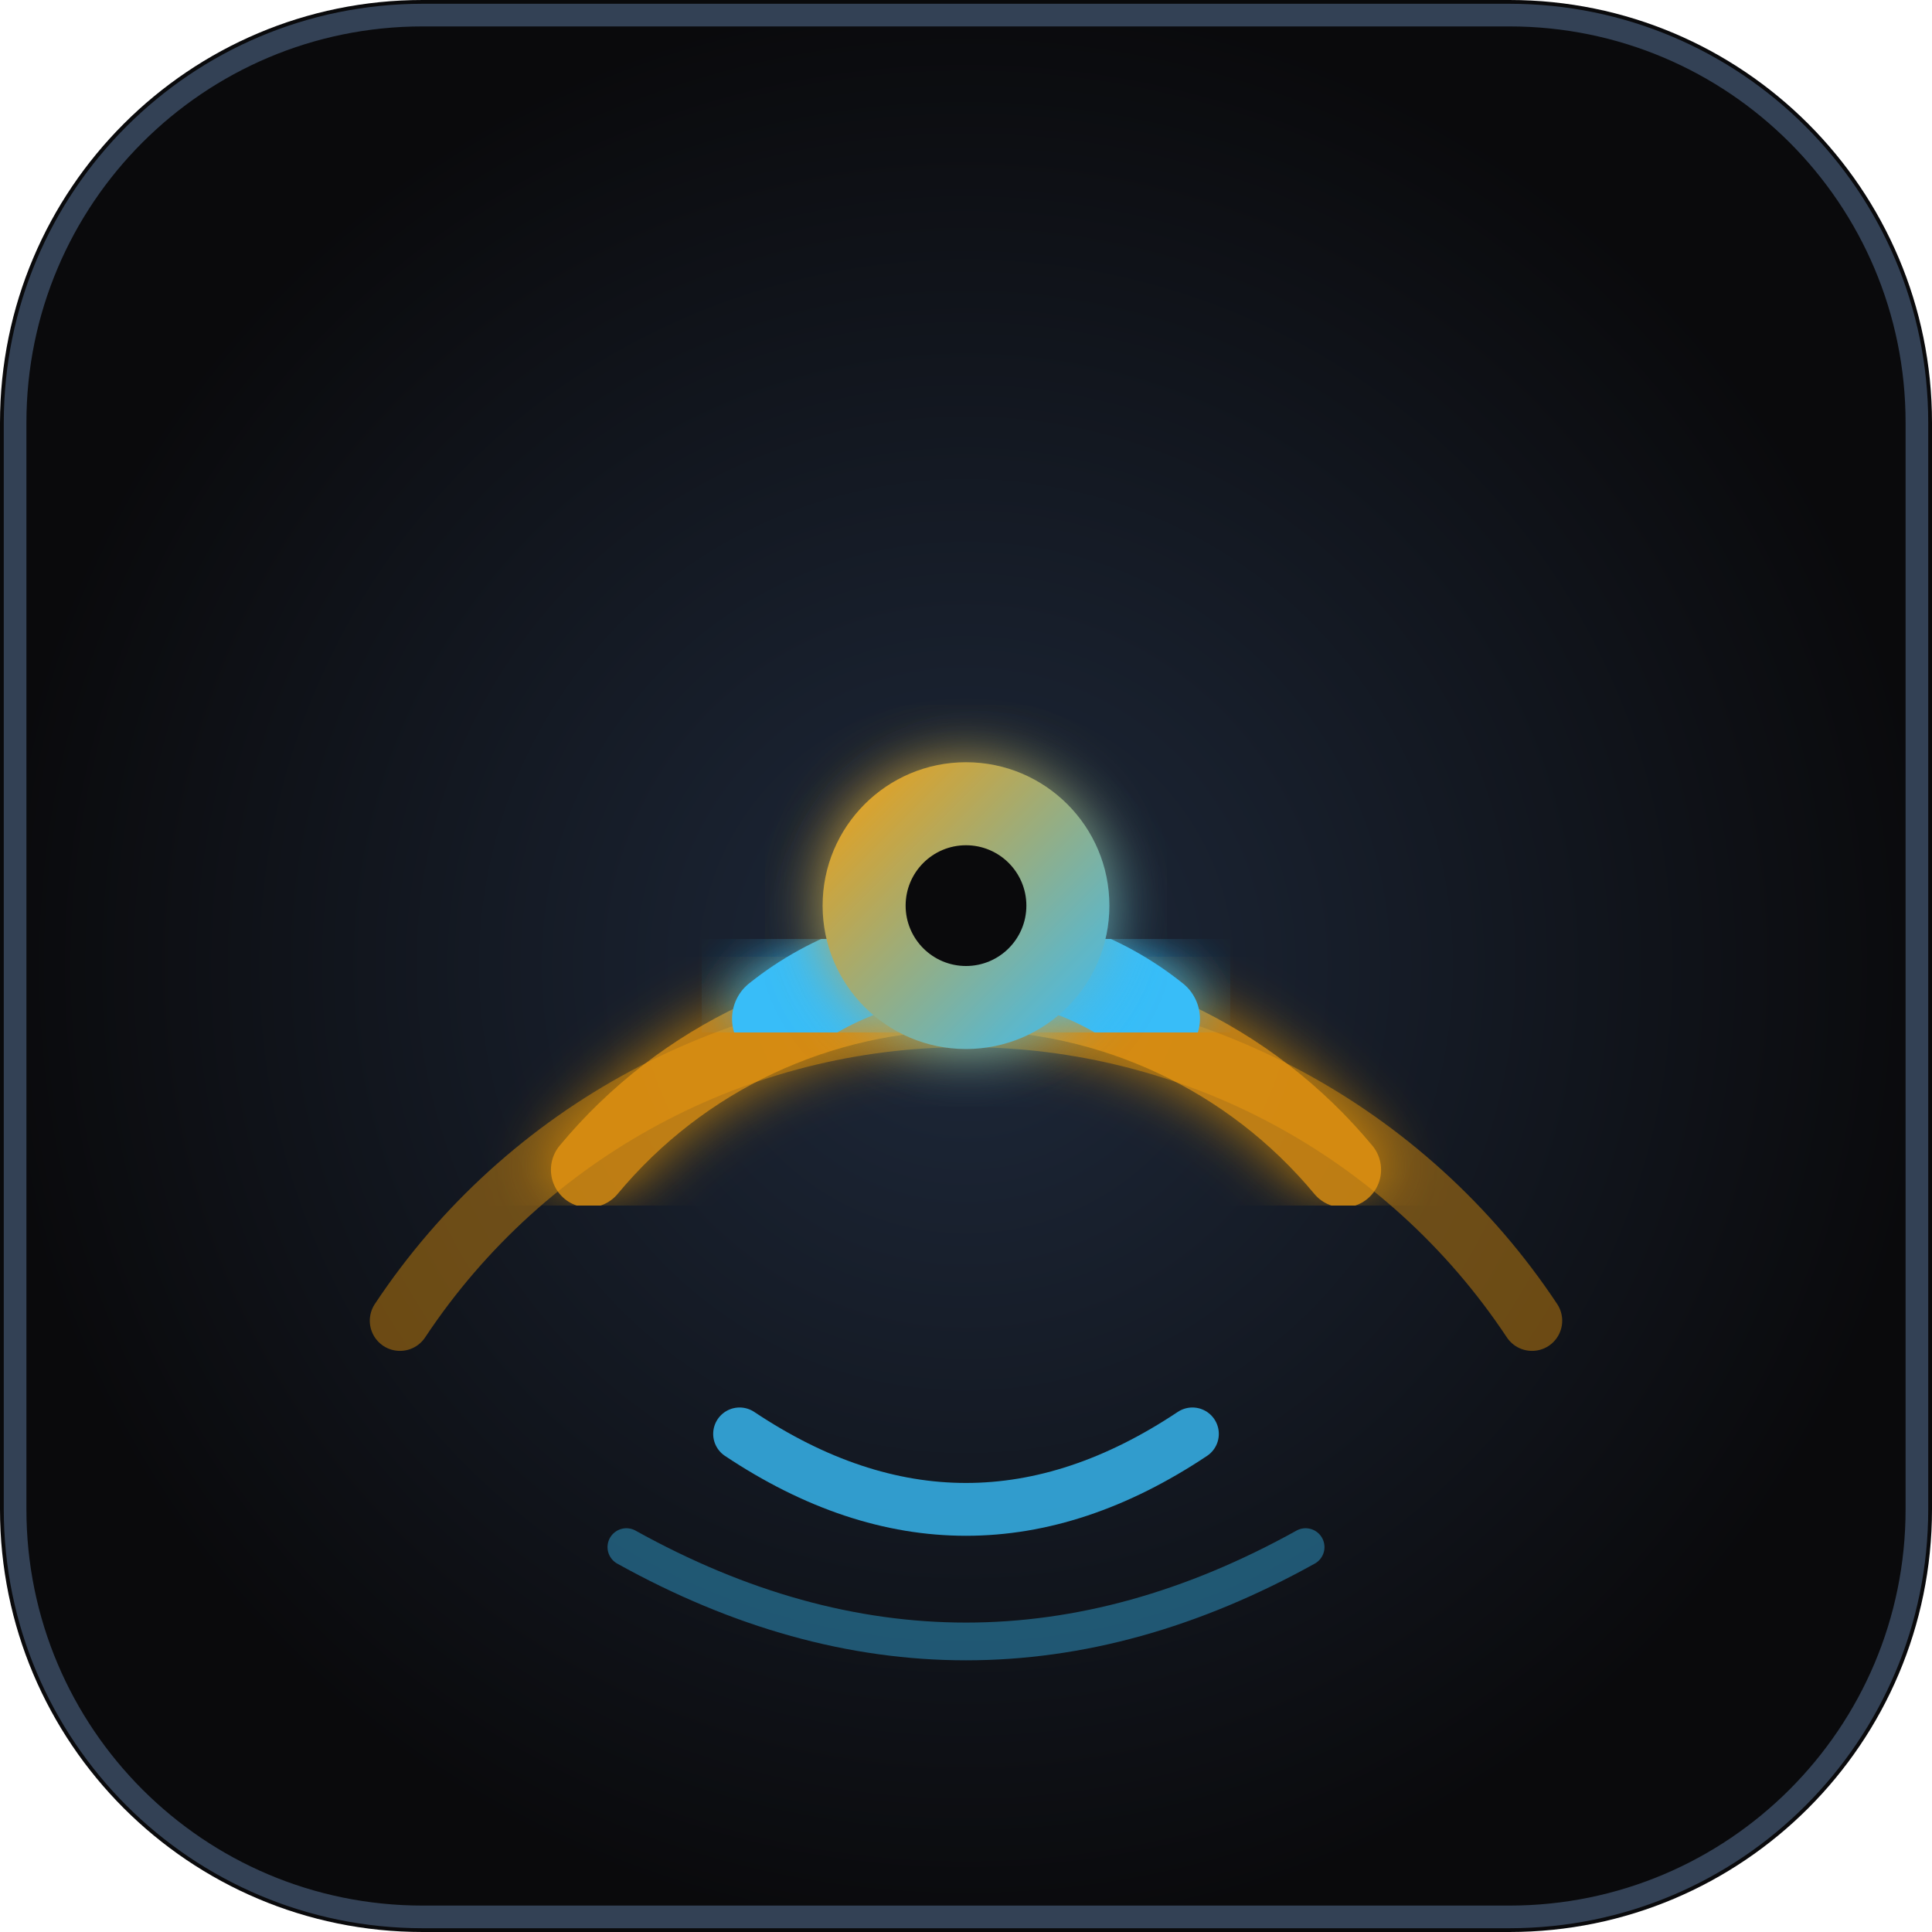
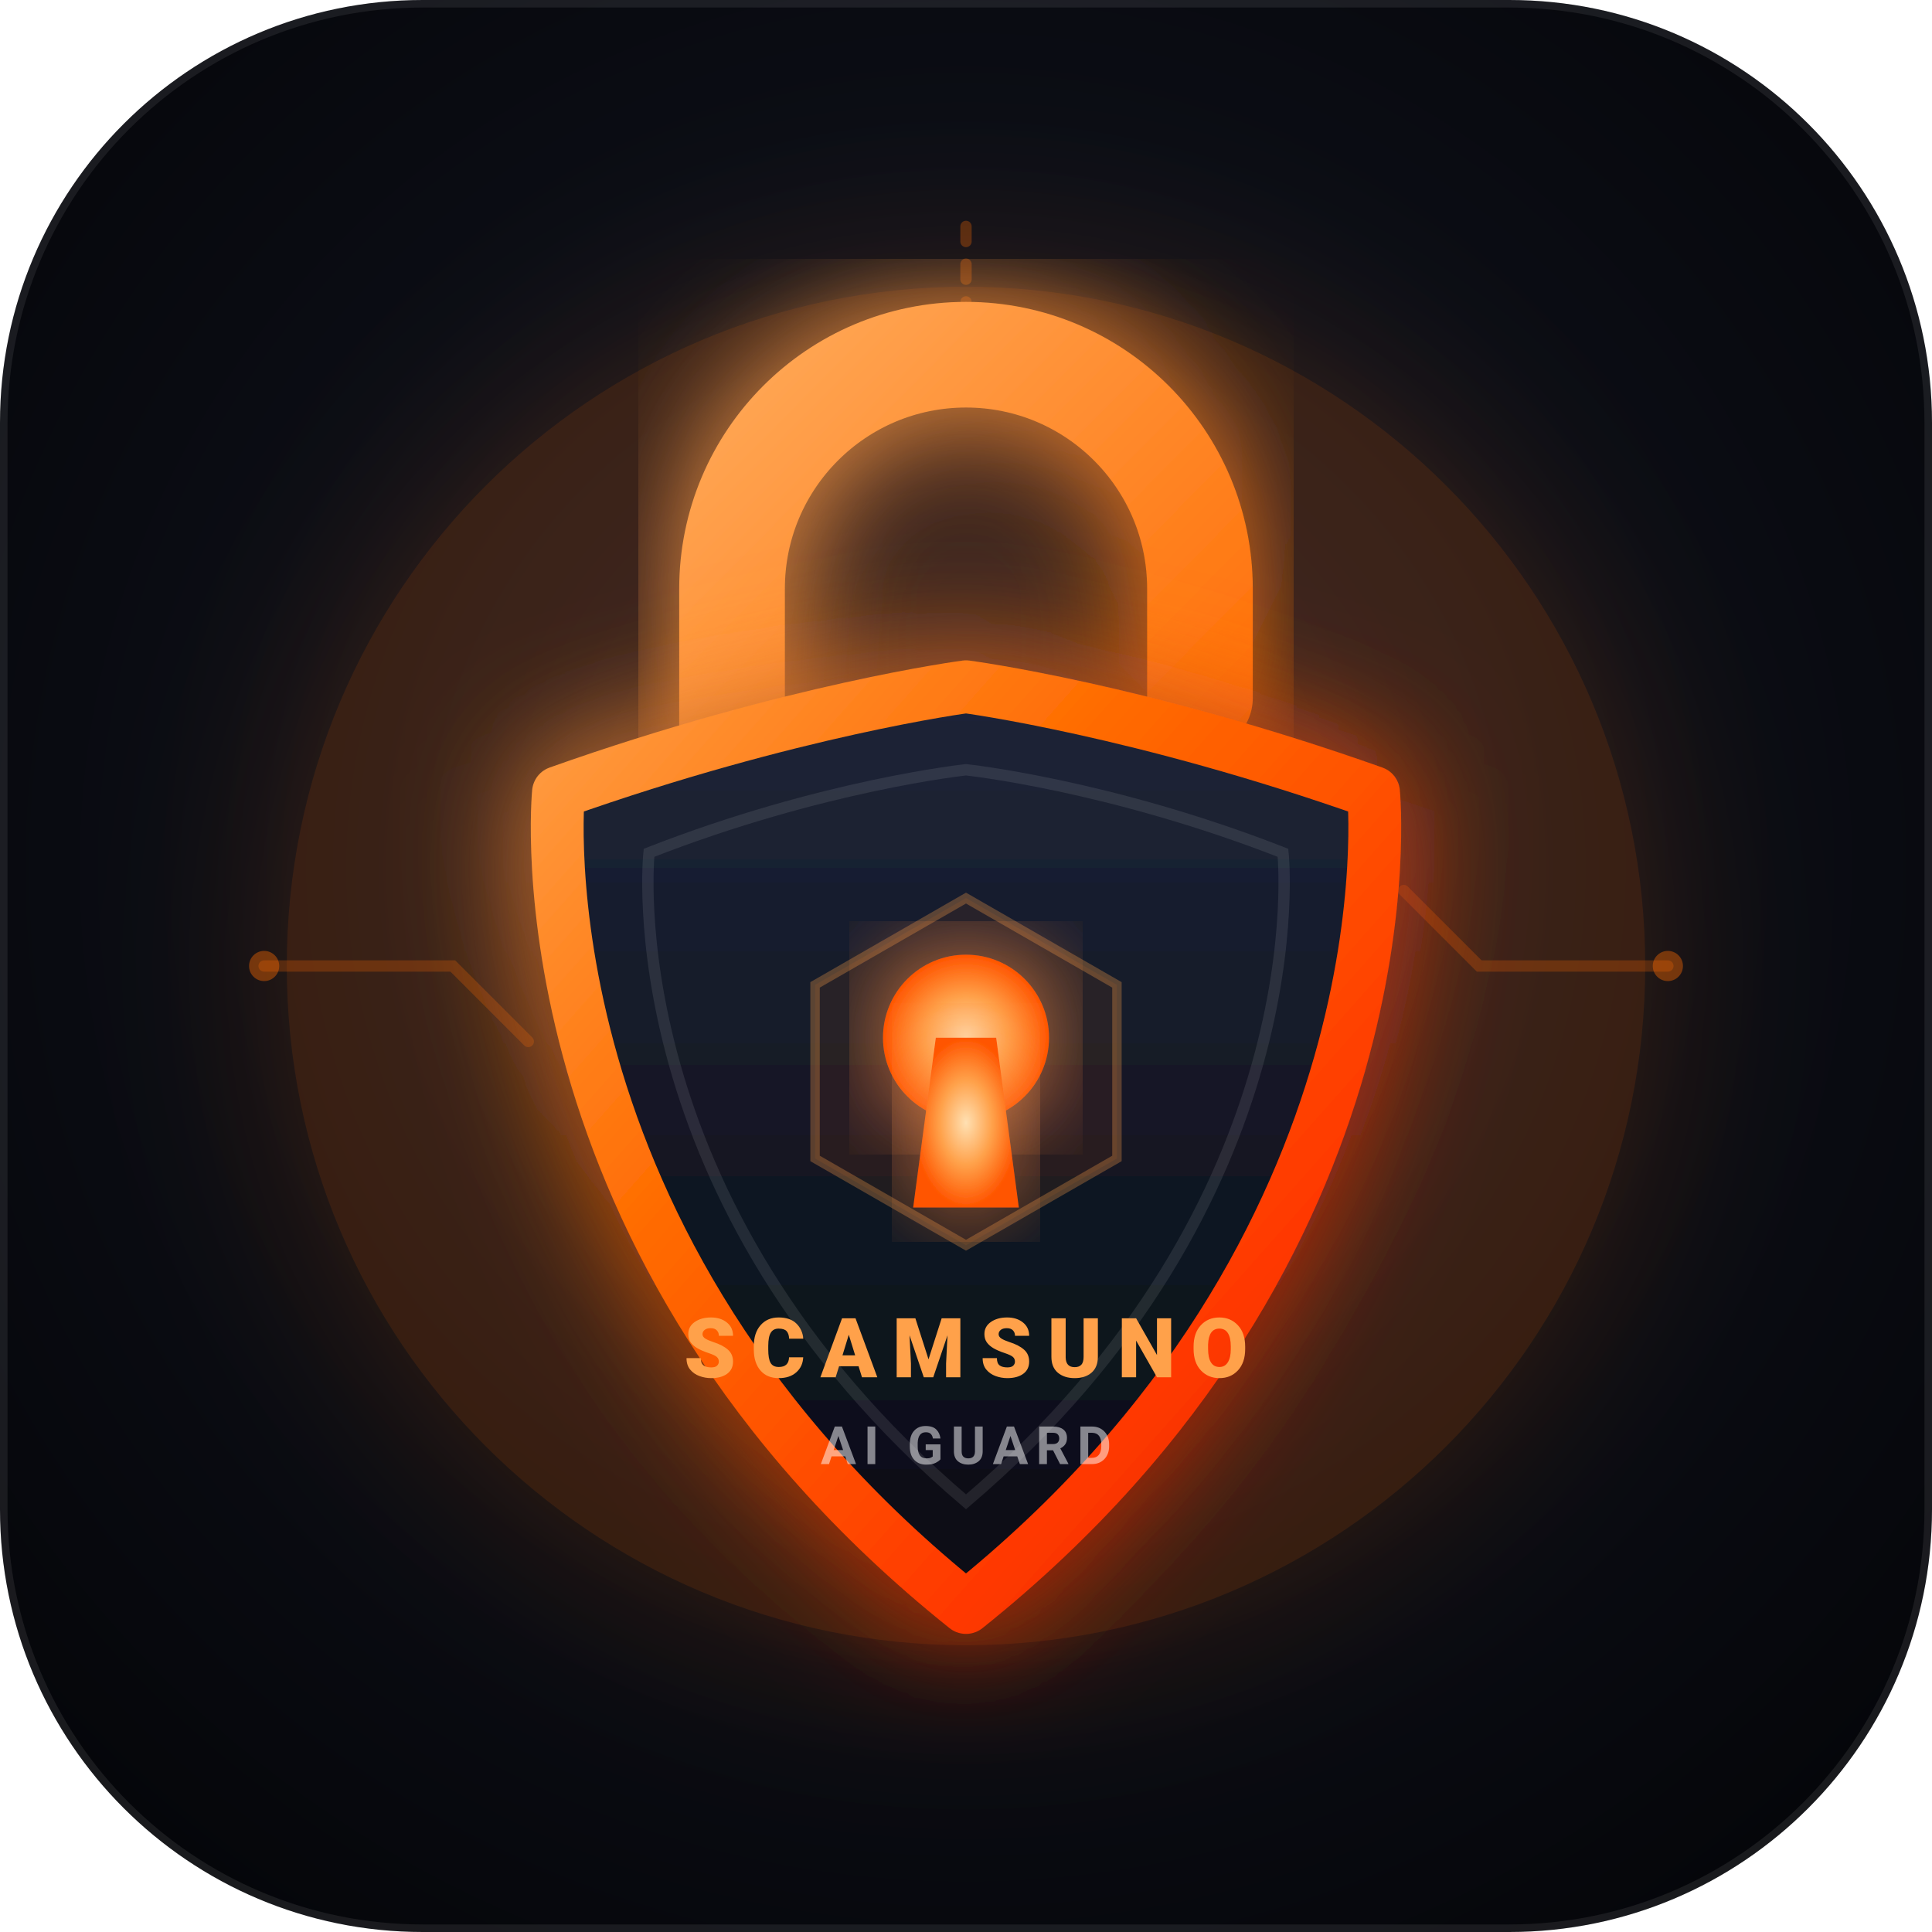
- <svg xmlns="http://www.w3.org/2000/svg" viewBox="0 0 512 512" width="512" height="512">
+ <svg xmlns="http://www.w3.org/2000/svg" viewBox="0 0 512 512" fill="none">
  <defs>
-     <radialGradient id="bgGlow" cx="50%" cy="50%" r="50%">
-       <stop offset="0%" stop-color="#1e293b" />
-       <stop offset="100%" stop-color="#0a0a0c" />
+     <radialGradient id="bgGlow" cx="50%" cy="45%" r="65%">
+       <stop offset="0%" stop-color="#1A2035" />
+       <stop offset="60%" stop-color="#0B0D14" />
+       <stop offset="100%" stop-color="#05060A" />
    </radialGradient>
-     <linearGradient id="beamGrad" x1="0%" y1="0%" x2="100%" y2="100%">
-       <stop offset="0%" stop-color="#f59e0b" />
-       <stop offset="100%" stop-color="#38bdf8" />
+     <linearGradient id="shieldBorder" x1="0%" y1="0%" x2="100%" y2="100%">
+       <stop offset="0%" stop-color="#FF9E44" />
+       <stop offset="35%" stop-color="#FF6B00" />
+       <stop offset="75%" stop-color="#FF3800" />
+       <stop offset="100%" stop-color="#D92800" />
    </linearGradient>
-     <filter id="glow" x="-20%" y="-20%" width="140%" height="140%">
-       <feGaussianBlur stdDeviation="8" result="blur" />
+     <linearGradient id="shieldCore" x1="50%" y1="0%" x2="50%" y2="100%">
+       <stop offset="0%" stop-color="#1E2538" />
+       <stop offset="50%" stop-color="#121724" />
+       <stop offset="100%" stop-color="#0A0D15" />
+     </linearGradient>
+     <linearGradient id="shackleGrad" x1="0%" y1="0%" x2="100%" y2="100%">
+       <stop offset="0%" stop-color="#FFA857" />
+       <stop offset="100%" stop-color="#FF6B00" />
+     </linearGradient>
+     <radialGradient id="keyholeGlow" cx="50%" cy="50%" r="50%">
+       <stop offset="0%" stop-color="#FFE0B2" />
+       <stop offset="50%" stop-color="#FFA14A" />
+       <stop offset="100%" stop-color="#FF5500" />
+     </radialGradient>
+     <filter id="outerGlow" x="-20%" y="-20%" width="140%" height="140%">
+       <feGaussianBlur stdDeviation="16" result="blur" />
      <feComposite in="SourceGraphic" in2="blur" operator="over" />
+     </filter>
+     <filter id="intenseGlow" x="-30%" y="-30%" width="160%" height="160%">
+       <feGaussianBlur stdDeviation="24" result="blur2" />
+       <feComposite in="SourceGraphic" in2="blur2" operator="over" />
    </filter>
  </defs>
  <rect width="512" height="512" rx="112" fill="url(#bgGlow)" />
-   <rect width="504" height="504" x="4" y="4" rx="108" fill="none" stroke="#334155" stroke-width="6" />
-   <path d="M 106 350 A 180 180 0 0 1 406 350" fill="none" stroke="#f59e0b" stroke-width="16" stroke-linecap="round" opacity="0.4" />
-   <path d="M 156 310 A 130 130 0 0 1 356 310" fill="none" stroke="#f59e0b" stroke-width="20" stroke-linecap="round" opacity="0.75" filter="url(#glow)" />
-   <path d="M 206 270 A 80 80 0 0 1 306 270" fill="none" stroke="#38bdf8" stroke-width="24" stroke-linecap="round" filter="url(#glow)" />
-   <circle cx="256" cy="240" r="38" fill="url(#beamGrad)" filter="url(#glow)" />
-   <circle cx="256" cy="240" r="16" fill="#0a0a0c" />
-   <path d="M 196 380 Q 256 420 316 380" fill="none" stroke="#38bdf8" stroke-width="14" stroke-linecap="round" opacity="0.8" />
-   <path d="M 166 410 Q 256 460 346 410" fill="none" stroke="#38bdf8" stroke-width="10" stroke-linecap="round" opacity="0.4" />
+   <rect width="510" height="510" x="1" y="1" rx="111" fill="none" stroke="rgba(255,255,255,0.08)" stroke-width="2" />
+   <circle cx="256" cy="256" r="180" fill="#FF6B00" opacity="0.18" filter="url(#intenseGlow)" />
+   <path d="M70 256 H120 L140 276" stroke="rgba(255,107,0,0.25)" stroke-width="3" stroke-linecap="round" fill="none" />
+   <circle cx="70" cy="256" r="4" fill="#FF6B00" opacity="0.4" />
+   <path d="M442 256 H392 L372 236" stroke="rgba(255,107,0,0.25)" stroke-width="3" stroke-linecap="round" fill="none" />
+   <circle cx="442" cy="256" r="4" fill="#FF6B00" opacity="0.4" />
+   <path d="M256 60 V100" stroke="rgba(255,107,0,0.3)" stroke-width="3" stroke-linecap="round" stroke-dasharray="4 6" />
+   <path d="M194 220 V156 C194 121.75 221.75 94 256 94 C290.25 94 318 121.75 318 156 V185" stroke="url(#shackleGrad)" stroke-width="28" stroke-linecap="round" fill="none" filter="url(#outerGlow)" />
+   <g filter="url(#outerGlow)">
+     <path d="M148 210 C210 188 256 182 256 182 C256 182 302 188 364 210 C364 210 376 330 256 426 C136 330 148 210 148 210 Z" fill="url(#shieldCore)" stroke="url(#shieldBorder)" stroke-width="14" stroke-linejoin="round" />
+   </g>
+   <path d="M172 226 C218 208 256 204 256 204 C256 204 294 208 340 226 C340 226 350 318 256 398 C162 318 172 226 172 226 Z" fill="none" stroke="rgba(255,255,255,0.09)" stroke-width="3" />
+   <polygon points="256,238 296,261 296,307 256,330 216,307 216,261" fill="rgba(255,107,0,0.08)" stroke="rgba(255,161,74,0.3)" stroke-width="2.5" />
+   <circle cx="256" cy="275" r="22" fill="url(#keyholeGlow)" filter="url(#outerGlow)" />
+   <polygon points="248,275 264,275 270,320 242,320" fill="url(#keyholeGlow)" filter="url(#outerGlow)" />
+   <text x="256" y="365" font-family="-apple-system, BlinkMacSystemFont, 'Segoe UI', Roboto, sans-serif" font-size="22" font-weight="900" fill="#FFA14A" text-anchor="middle" letter-spacing="4">SCAMSUNO</text>
+   <text x="256" y="388" font-family="-apple-system, BlinkMacSystemFont, 'Segoe UI', Roboto, sans-serif" font-size="14" font-weight="700" fill="rgba(255,255,255,0.5)" text-anchor="middle" letter-spacing="2">AI GUARD</text>
</svg>
